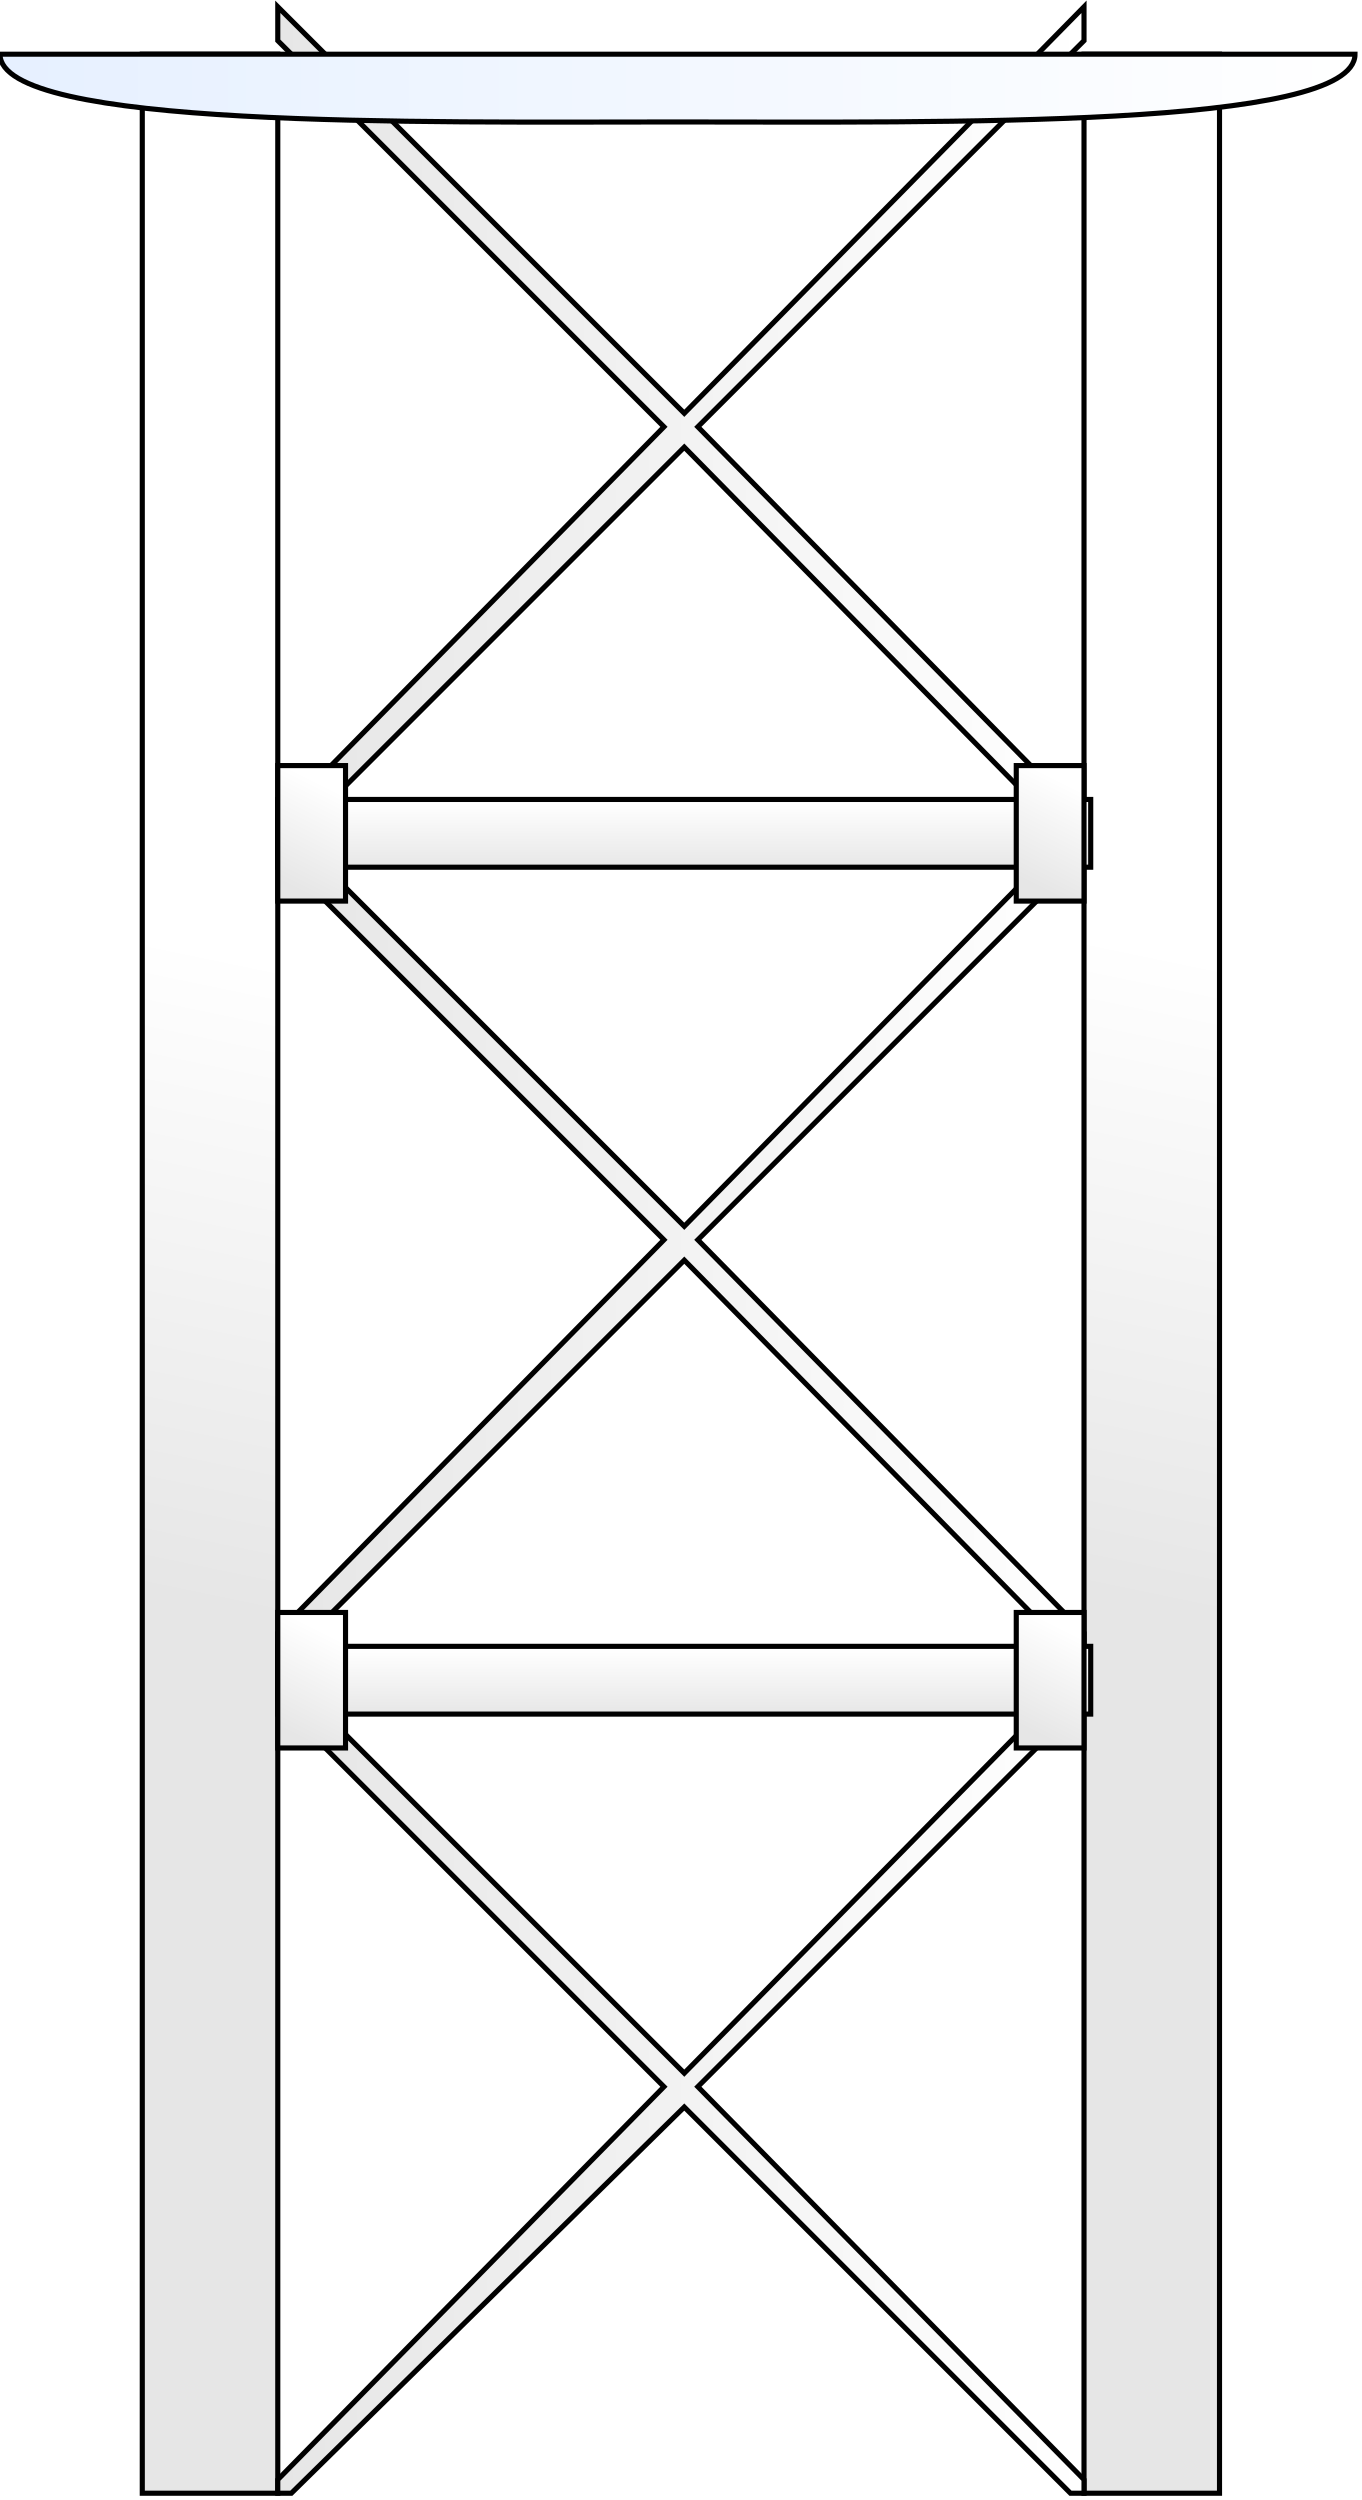
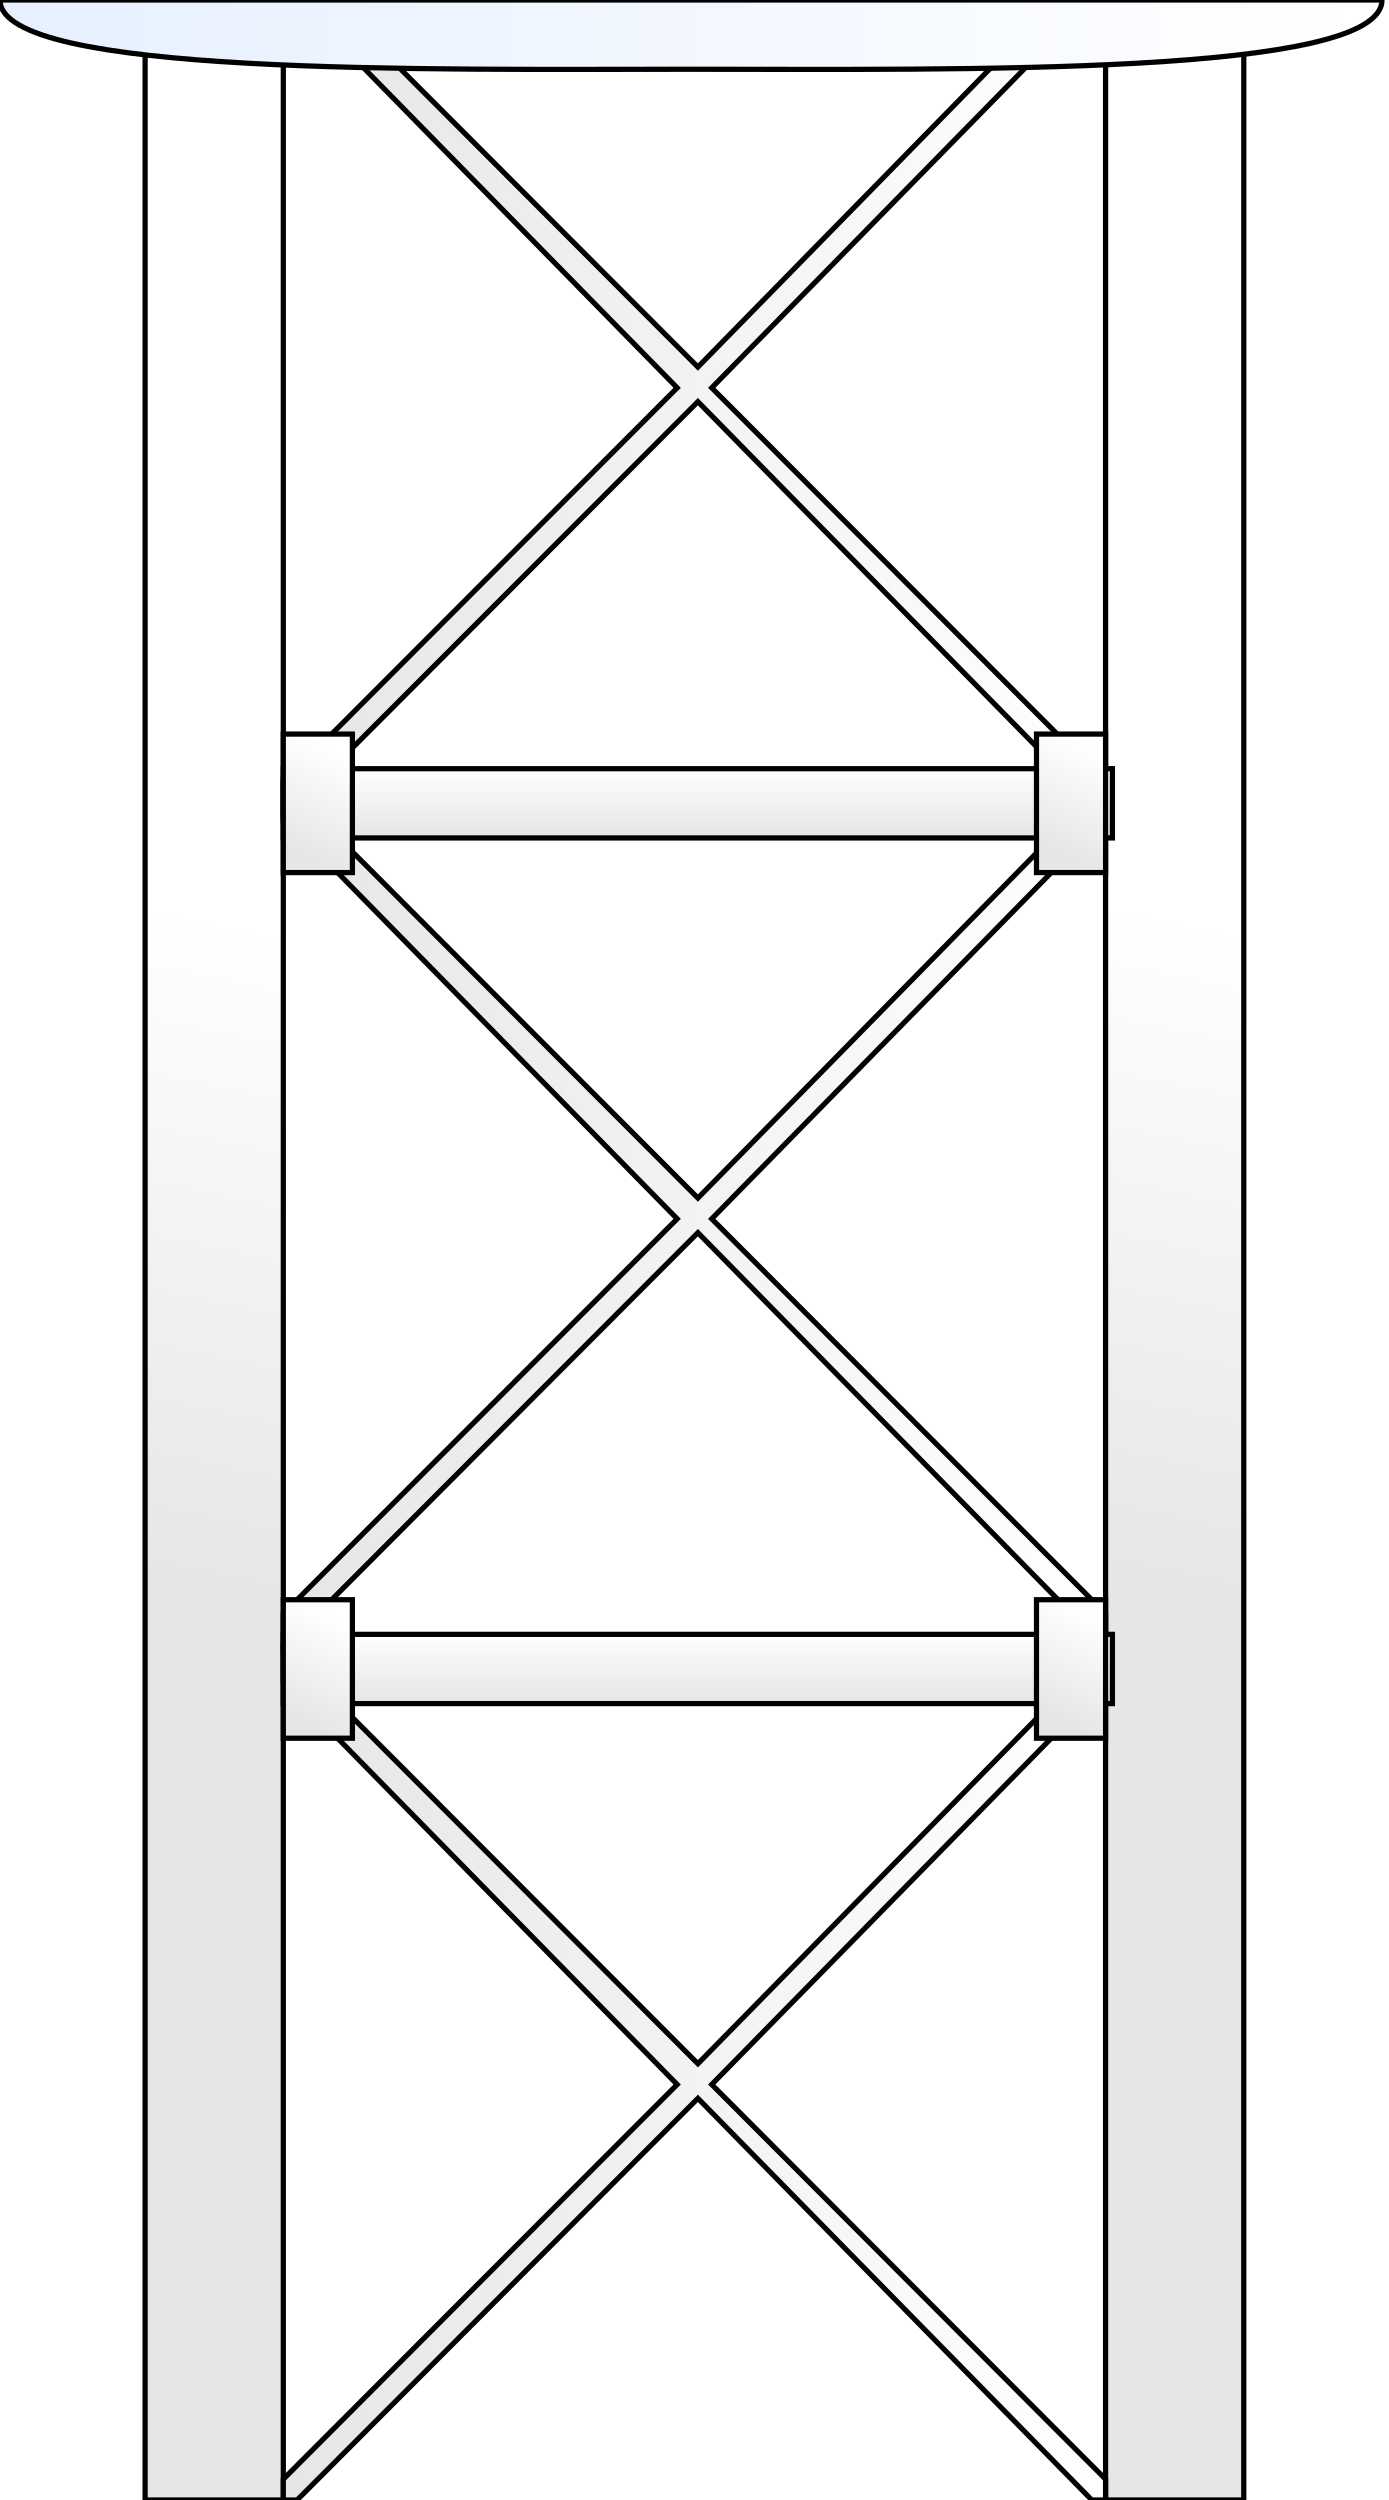
- <svg xmlns="http://www.w3.org/2000/svg" xmlns:xlink="http://www.w3.org/1999/xlink" xml:space="preserve" width="201px" height="369px" version="1.1" style="shape-rendering:geometricPrecision; text-rendering:geometricPrecision; image-rendering:optimizeQuality; fill-rule:evenodd; clip-rule:evenodd" viewBox="0 0 201 369">
+ <svg xmlns="http://www.w3.org/2000/svg" xmlns:xlink="http://www.w3.org/1999/xlink" xml:space="preserve" width="200px" height="360px" preserveAspectRatio="none" version="1.1" style="shape-rendering:geometricPrecision; text-rendering:geometricPrecision; image-rendering:optimizeQuality; fill-rule:evenodd; clip-rule:evenodd" viewBox="0 0 201 361">
  <defs>
    <style type="text/css">
   
    .str0 {stroke:black;stroke-width:0.756}
    .fil2 {fill:url(#id0)}
    .fil3 {fill:url(#id1)}
    .fil10 {fill:url(#id2)}
    .fil5 {fill:url(#id3)}
    .fil4 {fill:url(#id4)}
    .fil1 {fill:url(#id5)}
    .fil0 {fill:url(#id6)}
    .fil9 {fill:url(#id7)}
    .fil6 {fill:url(#id8)}
    .fil8 {fill:url(#id9)}
    .fil7 {fill:url(#id10)}
   
  </style>
    <linearGradient id="id0" gradientUnits="objectBoundingBox" x1="0%" y1="50%" x2="100%" y2="50%">
      <stop offset="0" style="stop-opacity:1; stop-color:#E6E6E6" />
      <stop offset="1" style="stop-opacity:1; stop-color:white" />
    </linearGradient>
-     <linearGradient id="id1" gradientUnits="userSpaceOnUse" xlink:href="#id0" x1="40.506" y1="183.396" x2="160.495" y2="183.396">
+     <linearGradient id="id1" gradientUnits="userSpaceOnUse" xlink:href="#id0" x1="40.506" y1="175.624" x2="160.495" y2="175.624">
  </linearGradient>
-     <linearGradient id="id2" gradientUnits="userSpaceOnUse" x1="0.378" y1="13.15" x2="200.36" y2="13.15">
+     <linearGradient id="id2" gradientUnits="userSpaceOnUse" x1="0.378" y1="5.377" x2="200.36" y2="5.377">
      <stop offset="0" style="stop-opacity:1; stop-color:#E6F0FF" />
      <stop offset="1" style="stop-opacity:1; stop-color:white" />
    </linearGradient>
-     <linearGradient id="id3" gradientUnits="userSpaceOnUse" xlink:href="#id0" x1="100.5" y1="128.401" x2="100.5" y2="118.402">
+     <linearGradient id="id3" gradientUnits="userSpaceOnUse" xlink:href="#id0" x1="100.5" y1="120.629" x2="100.5" y2="110.629">
  </linearGradient>
-     <linearGradient id="id4" gradientUnits="userSpaceOnUse" xlink:href="#id0" x1="100.5" y1="253.391" x2="100.5" y2="243.391">
+     <linearGradient id="id4" gradientUnits="userSpaceOnUse" xlink:href="#id0" x1="100.5" y1="245.618" x2="100.5" y2="235.619">
  </linearGradient>
-     <linearGradient id="id5" gradientUnits="userSpaceOnUse" xlink:href="#id0" x1="160.794" y1="235.179" x2="180.194" y2="141.612">
+     <linearGradient id="id5" gradientUnits="userSpaceOnUse" xlink:href="#id0" x1="160.794" y1="227.407" x2="180.194" y2="133.84">
  </linearGradient>
-     <linearGradient id="id6" gradientUnits="userSpaceOnUse" xlink:href="#id0" x1="20.807" y1="235.179" x2="40.206" y2="141.612">
+     <linearGradient id="id6" gradientUnits="userSpaceOnUse" xlink:href="#id0" x1="20.807" y1="227.407" x2="40.206" y2="133.84">
  </linearGradient>
-     <linearGradient id="id7" gradientUnits="userSpaceOnUse" xlink:href="#id0" x1="42.006" y1="130.401" x2="49.005" y2="116.402">
+     <linearGradient id="id7" gradientUnits="userSpaceOnUse" xlink:href="#id0" x1="42.006" y1="122.629" x2="49.005" y2="108.63">
  </linearGradient>
-     <linearGradient id="id8" gradientUnits="userSpaceOnUse" xlink:href="#id0" x1="42.006" y1="255.39" x2="49.005" y2="241.391">
+     <linearGradient id="id8" gradientUnits="userSpaceOnUse" xlink:href="#id0" x1="42.006" y1="247.618" x2="49.005" y2="233.619">
  </linearGradient>
-     <linearGradient id="id9" gradientUnits="userSpaceOnUse" xlink:href="#id0" x1="151.996" y1="130.401" x2="158.995" y2="116.402">
+     <linearGradient id="id9" gradientUnits="userSpaceOnUse" xlink:href="#id0" x1="151.996" y1="122.629" x2="158.995" y2="108.63">
  </linearGradient>
-     <linearGradient id="id10" gradientUnits="userSpaceOnUse" xlink:href="#id0" x1="151.996" y1="255.39" x2="158.995" y2="241.391">
+     <linearGradient id="id10" gradientUnits="userSpaceOnUse" xlink:href="#id0" x1="151.996" y1="247.618" x2="158.995" y2="233.619">
  </linearGradient>
  </defs>
  <g id="Capa_x0020_1">
-     <polygon class="fil0 str0" points="21,8 41,8 41,368 21,368 " />
-     <polygon class="fil1 str0" points="160,8 180,8 180,368 160,368 " />
-     <polygon class="fil2 str0" points="43,368 101,311 158,368 160,368 160,366 103,308 160,251 160,246 101,306 41,246 41,251 98,308 41,366 41,368 " />
-     <polygon class="fil3 str0" points="41,246 101,186 160,246 160,241 103,183 160,126 160,121 101,181 41,121 41,126 98,183 41,241 " />
-     <polygon class="fil2 str0" points="41,126 101,66 160,126 160,121 103,63 160,6 160,1 101,61 41,1 41,6 98,63 41,121 " />
-     <rect class="fil4 str0" x="41" y="243" width="119.989" height="10" />
-     <rect class="fil5 str0" x="41" y="118" width="119.989" height="10" />
-     <polygon class="fil6 str0" points="41,238 51,238 51,258 41,258 " />
-     <polygon class="fil7 str0" points="150,238 160,238 160,258 150,258 " />
-     <polygon class="fil8 str0" points="150,113 160,113 160,133 150,133 " />
-     <polygon class="fil9 str0" points="41,113 51,113 51,133 41,133 " />
-     <path class="fil10 str0" d="M100 8l100 0c0,0 0,0 0,0 0,11 -61,10 -100,10 -38,0 -100,1 -100,-10 0,0 0,0 0,0l100 0z" />
+     <polygon class="fil0 str0" points="21,1 41,1 41,361 21,361 " />
+     <polygon class="fil1 str0" points="160,1 180,1 180,361 160,361 " />
+     <polygon class="fil2 str0" points="43,361 101,303 158,361 160,361 160,358 103,301 160,243 160,238 101,298 41,238 41,243 98,301 41,358 41,361 " />
+     <polygon class="fil3 str0" points="41,238 101,178 160,238 160,233 103,176 160,118 160,113 101,173 41,113 41,118 98,176 41,233 " />
+     <polygon class="fil2 str0" points="41,118 101,58 160,118 160,113 103,56 158,0 153,0 101,53 48,0 43,0 98,56 41,113 " />
+     <rect class="fil4 str0" x="41" y="236" width="119.989" height="10" />
+     <rect class="fil5 str0" x="41" y="111" width="119.989" height="10" />
+     <polygon class="fil6 str0" points="41,231 51,231 51,251 41,251 " />
+     <polygon class="fil7 str0" points="150,231 160,231 160,251 150,251 " />
+     <polygon class="fil8 str0" points="150,106 160,106 160,126 150,126 " />
+     <polygon class="fil9 str0" points="41,106 51,106 51,126 41,126 " />
+     <path class="fil10 str0" d="M100 0l100 0c0,0 0,0 0,0 0,11 -61,10 -100,10 -38,0 -100,1 -100,-10 0,0 0,0 0,0l100 0z" />
  </g>
</svg>
